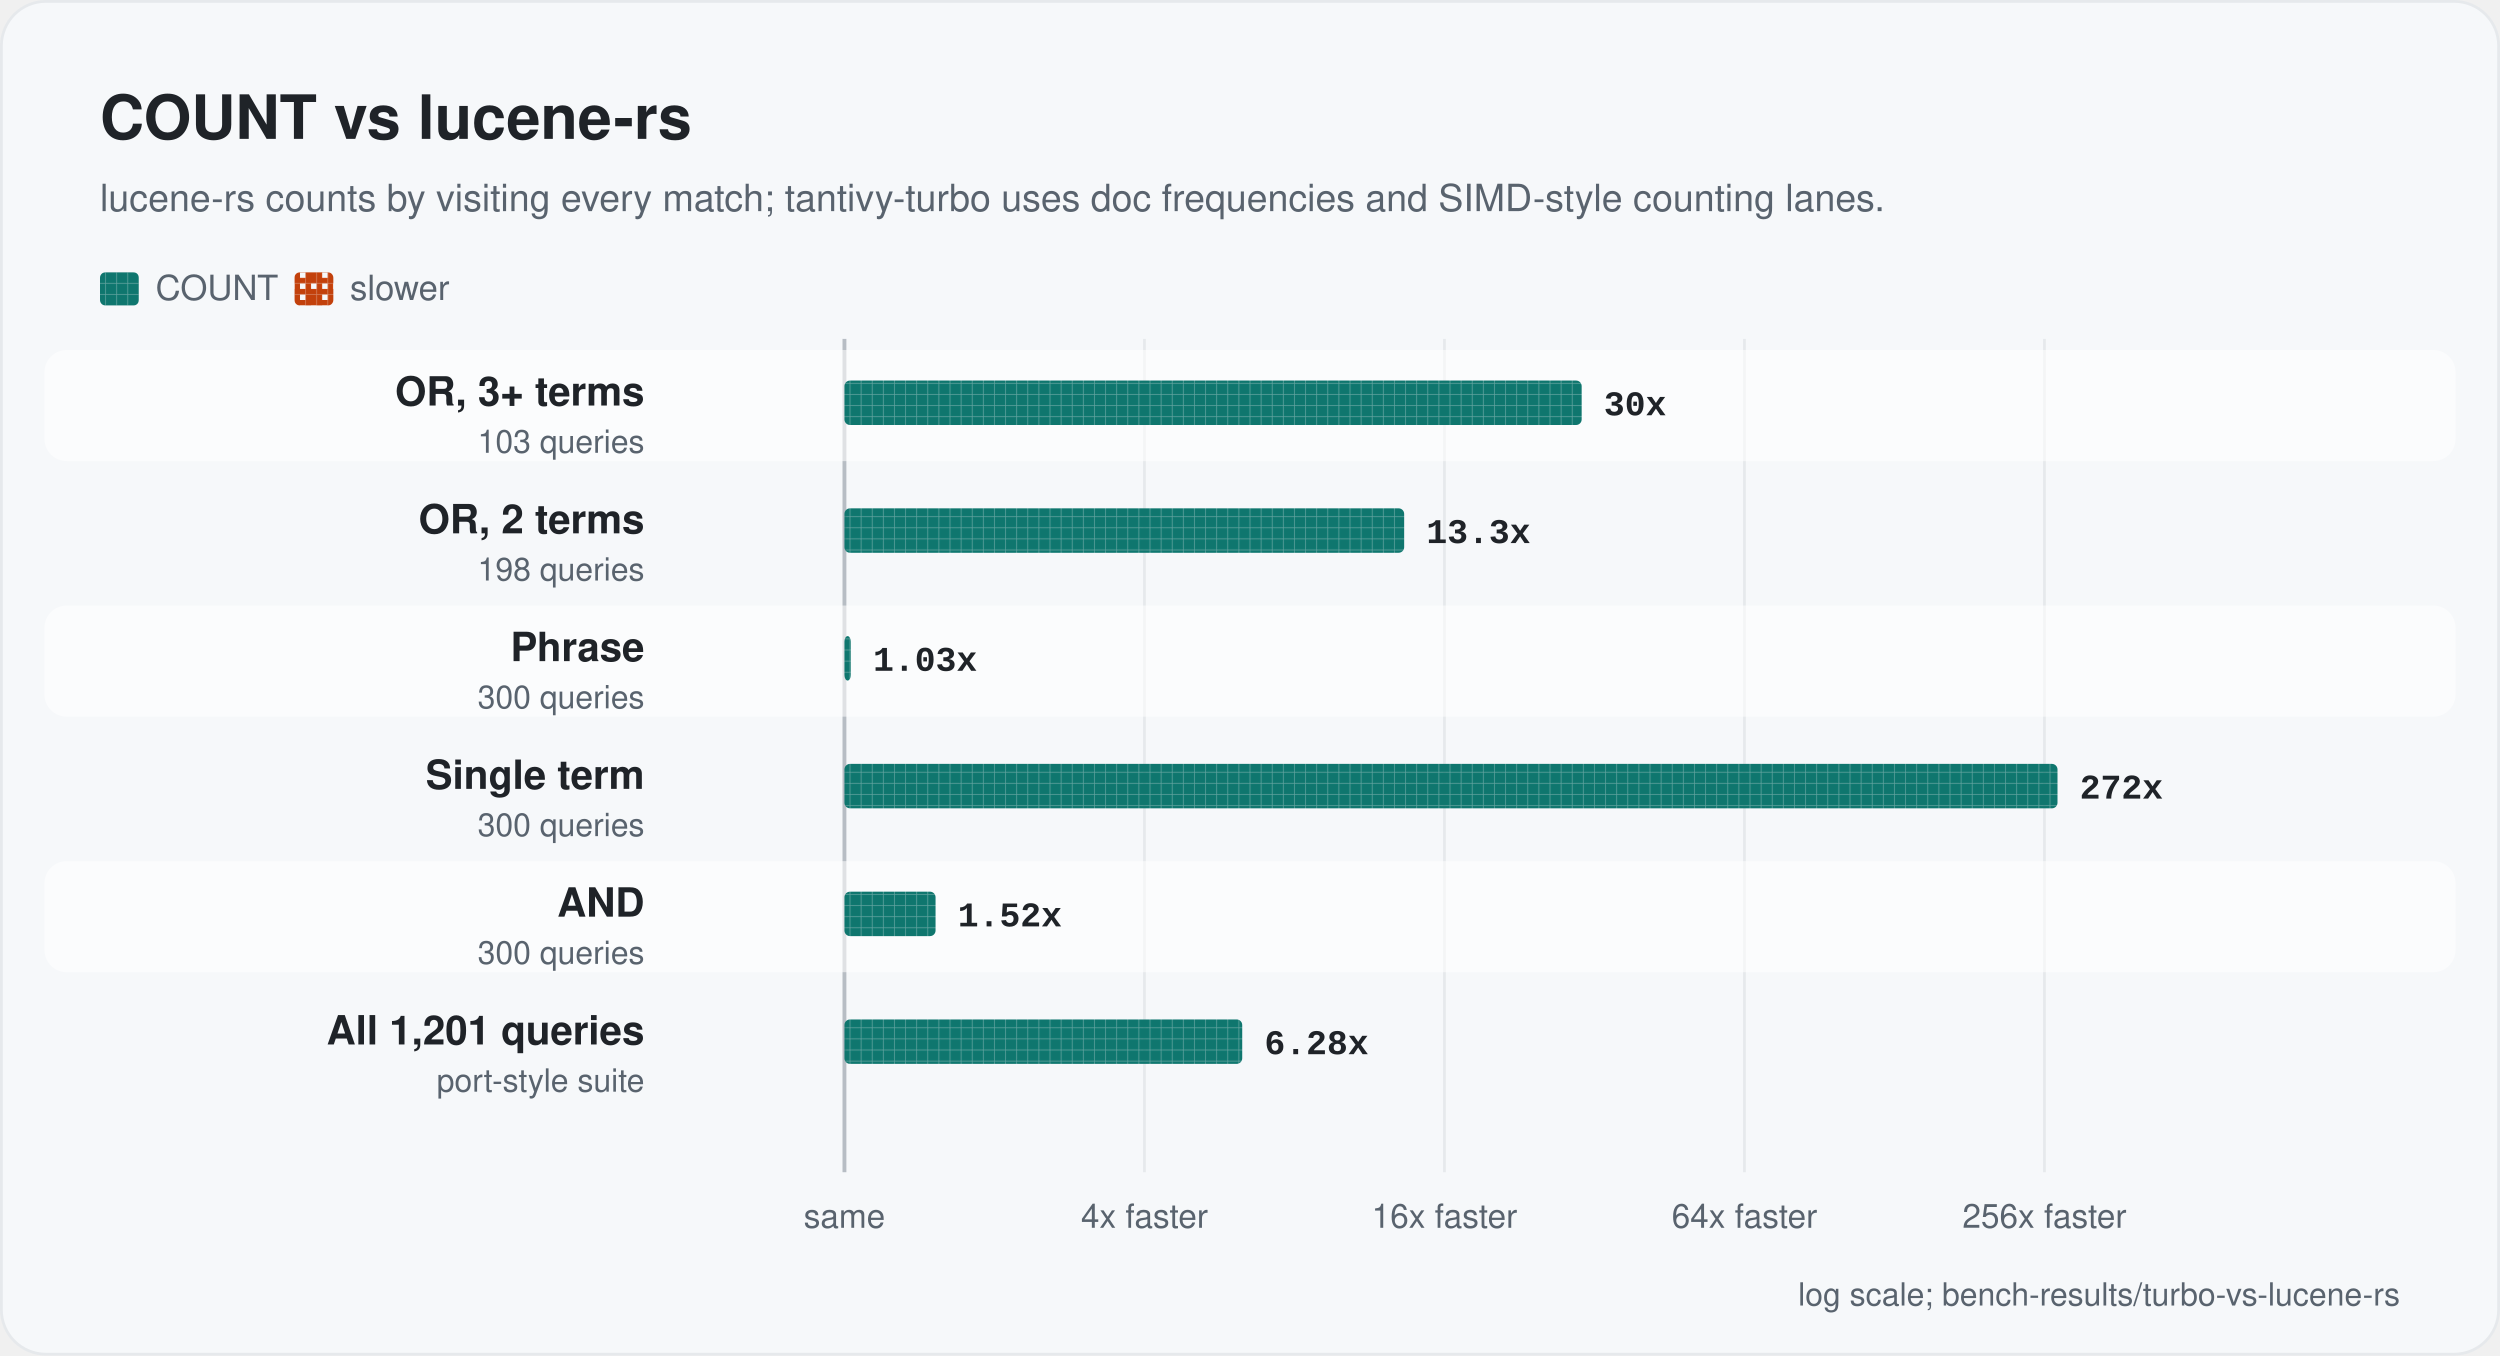
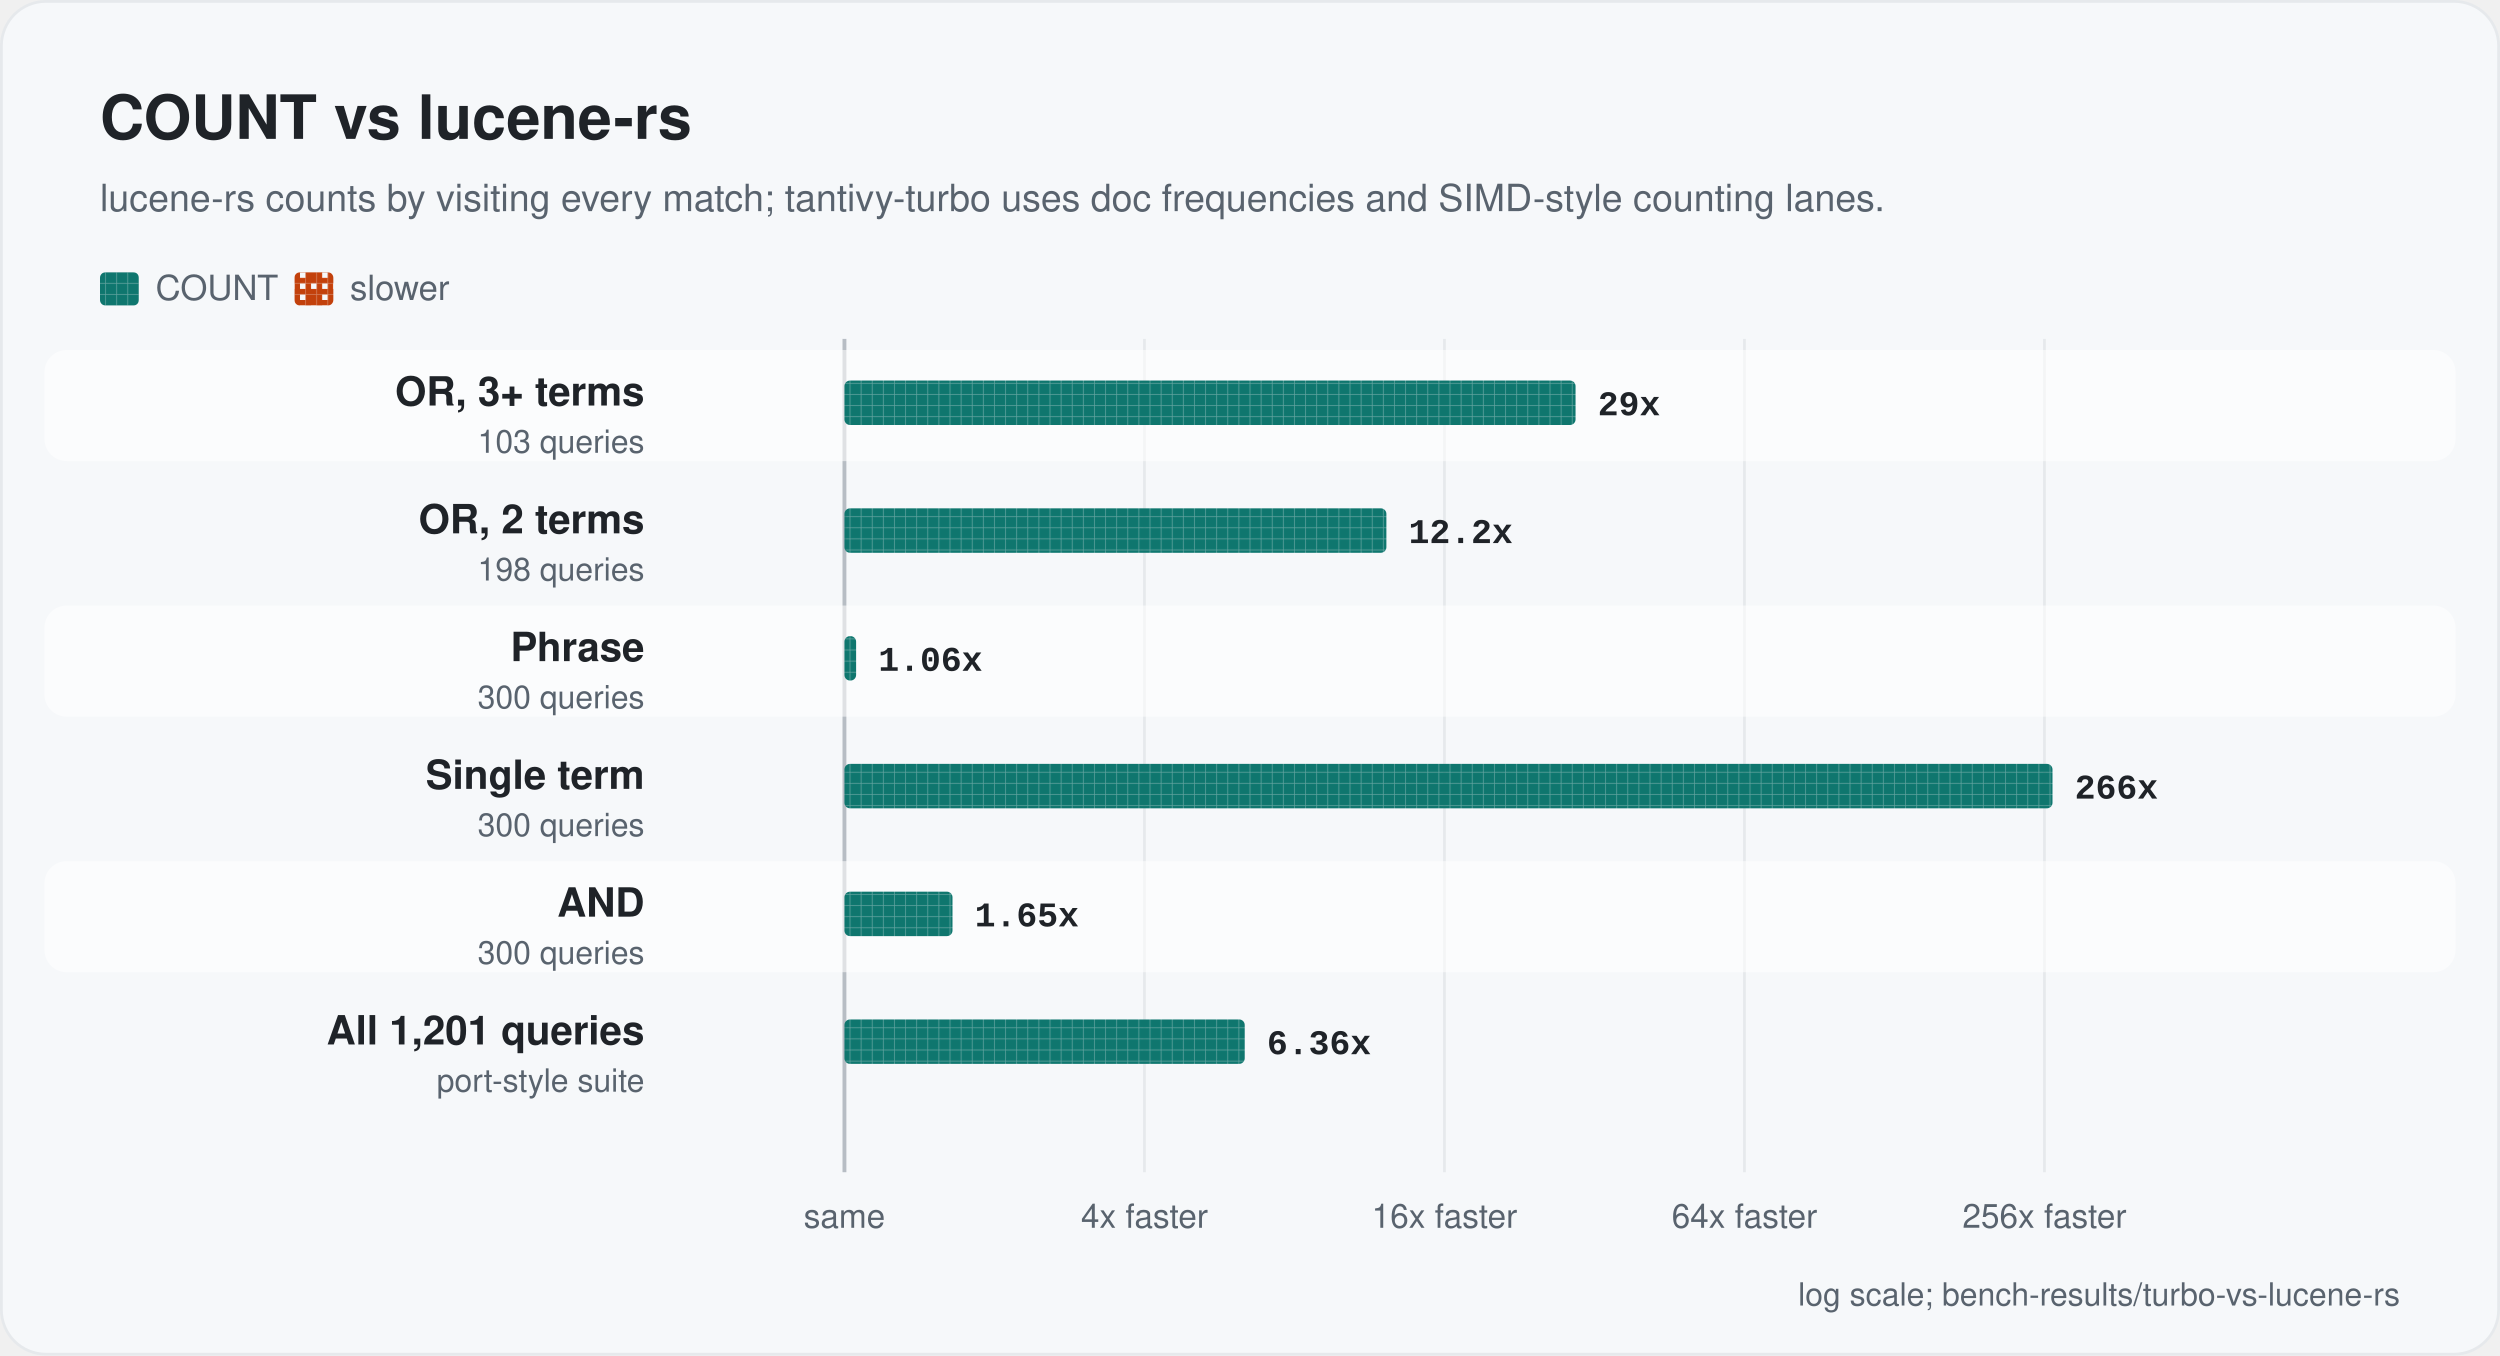
<svg xmlns="http://www.w3.org/2000/svg" width="900" height="488" viewBox="0 0 900 488">
  <defs>
    <pattern id="fast6" width="8" height="8" patternUnits="userSpaceOnUse">
      <rect x="0" y="0" width="2" height="2" fill="#4d7c0f" />
      <rect x="4" y="0" width="2" height="2" fill="#4d7c0f" />
      <rect x="2" y="2" width="2" height="2" fill="#4d7c0f" />
      <rect x="0" y="4" width="2" height="2" fill="#4d7c0f" />
      <rect x="4" y="4" width="2" height="2" fill="#4d7c0f" />
      <rect x="6" y="6" width="2" height="2" fill="#4d7c0f" />
    </pattern>
    <pattern id="fast10" width="8" height="8" patternUnits="userSpaceOnUse">
      <rect x="0" y="0" width="2" height="2" fill="#4d7c0f" />
      <rect x="2" y="0" width="2" height="2" fill="#4d7c0f" />
      <rect x="4" y="0" width="2" height="2" fill="#4d7c0f" />
      <rect x="2" y="2" width="2" height="2" fill="#4d7c0f" />
      <rect x="6" y="2" width="2" height="2" fill="#4d7c0f" />
      <rect x="0" y="4" width="2" height="2" fill="#4d7c0f" />
      <rect x="4" y="4" width="2" height="2" fill="#4d7c0f" />
      <rect x="6" y="4" width="2" height="2" fill="#4d7c0f" />
      <rect x="2" y="6" width="2" height="2" fill="#4d7c0f" />
      <rect x="6" y="6" width="2" height="2" fill="#4d7c0f" />
    </pattern>
    <pattern id="fast13" width="8" height="8" patternUnits="userSpaceOnUse">
      <rect x="0" y="0" width="2" height="2" fill="#4d7c0f" />
      <rect x="2" y="0" width="2" height="2" fill="#4d7c0f" />
      <rect x="4" y="0" width="2" height="2" fill="#4d7c0f" />
      <rect x="6" y="0" width="2" height="2" fill="#4d7c0f" />
      <rect x="0" y="2" width="2" height="2" fill="#4d7c0f" />
      <rect x="2" y="2" width="2" height="2" fill="#4d7c0f" />
      <rect x="6" y="2" width="2" height="2" fill="#4d7c0f" />
      <rect x="0" y="4" width="2" height="2" fill="#4d7c0f" />
      <rect x="2" y="4" width="2" height="2" fill="#4d7c0f" />
      <rect x="4" y="4" width="2" height="2" fill="#4d7c0f" />
      <rect x="6" y="4" width="2" height="2" fill="#4d7c0f" />
      <rect x="2" y="6" width="2" height="2" fill="#4d7c0f" />
      <rect x="6" y="6" width="2" height="2" fill="#4d7c0f" />
    </pattern>
    <pattern id="fast16" width="8" height="8" patternUnits="userSpaceOnUse">
      <rect x="0" y="0" width="2" height="2" fill="#4d7c0f" />
      <rect x="2" y="0" width="2" height="2" fill="#4d7c0f" />
      <rect x="4" y="0" width="2" height="2" fill="#4d7c0f" />
      <rect x="6" y="0" width="2" height="2" fill="#4d7c0f" />
      <rect x="0" y="2" width="2" height="2" fill="#4d7c0f" />
      <rect x="2" y="2" width="2" height="2" fill="#4d7c0f" />
      <rect x="4" y="2" width="2" height="2" fill="#4d7c0f" />
      <rect x="6" y="2" width="2" height="2" fill="#4d7c0f" />
      <rect x="0" y="4" width="2" height="2" fill="#4d7c0f" />
      <rect x="2" y="4" width="2" height="2" fill="#4d7c0f" />
      <rect x="4" y="4" width="2" height="2" fill="#4d7c0f" />
      <rect x="6" y="4" width="2" height="2" fill="#4d7c0f" />
      <rect x="0" y="6" width="2" height="2" fill="#4d7c0f" />
      <rect x="2" y="6" width="2" height="2" fill="#4d7c0f" />
      <rect x="4" y="6" width="2" height="2" fill="#4d7c0f" />
      <rect x="6" y="6" width="2" height="2" fill="#4d7c0f" />
    </pattern>
    <pattern id="fast26" width="8" height="8" patternUnits="userSpaceOnUse">
      <rect x="0" y="0" width="2" height="2" fill="#0f766e" />
      <rect x="4" y="0" width="2" height="2" fill="#0f766e" />
      <rect x="2" y="2" width="2" height="2" fill="#0f766e" />
      <rect x="0" y="4" width="2" height="2" fill="#0f766e" />
      <rect x="4" y="4" width="2" height="2" fill="#0f766e" />
      <rect x="6" y="6" width="2" height="2" fill="#0f766e" />
    </pattern>
    <pattern id="fast210" width="8" height="8" patternUnits="userSpaceOnUse">
      <rect x="0" y="0" width="2" height="2" fill="#0f766e" />
      <rect x="2" y="0" width="2" height="2" fill="#0f766e" />
      <rect x="4" y="0" width="2" height="2" fill="#0f766e" />
      <rect x="2" y="2" width="2" height="2" fill="#0f766e" />
      <rect x="6" y="2" width="2" height="2" fill="#0f766e" />
      <rect x="0" y="4" width="2" height="2" fill="#0f766e" />
      <rect x="4" y="4" width="2" height="2" fill="#0f766e" />
      <rect x="6" y="4" width="2" height="2" fill="#0f766e" />
      <rect x="2" y="6" width="2" height="2" fill="#0f766e" />
      <rect x="6" y="6" width="2" height="2" fill="#0f766e" />
    </pattern>
    <pattern id="fast213" width="8" height="8" patternUnits="userSpaceOnUse">
      <rect x="0" y="0" width="2" height="2" fill="#0f766e" />
      <rect x="2" y="0" width="2" height="2" fill="#0f766e" />
      <rect x="4" y="0" width="2" height="2" fill="#0f766e" />
      <rect x="6" y="0" width="2" height="2" fill="#0f766e" />
      <rect x="0" y="2" width="2" height="2" fill="#0f766e" />
      <rect x="2" y="2" width="2" height="2" fill="#0f766e" />
      <rect x="6" y="2" width="2" height="2" fill="#0f766e" />
      <rect x="0" y="4" width="2" height="2" fill="#0f766e" />
      <rect x="2" y="4" width="2" height="2" fill="#0f766e" />
      <rect x="4" y="4" width="2" height="2" fill="#0f766e" />
      <rect x="6" y="4" width="2" height="2" fill="#0f766e" />
      <rect x="2" y="6" width="2" height="2" fill="#0f766e" />
      <rect x="6" y="6" width="2" height="2" fill="#0f766e" />
    </pattern>
    <pattern id="fast216" width="8" height="8" patternUnits="userSpaceOnUse">
      <rect x="0" y="0" width="2" height="2" fill="#0f766e" />
      <rect x="2" y="0" width="2" height="2" fill="#0f766e" />
      <rect x="4" y="0" width="2" height="2" fill="#0f766e" />
      <rect x="6" y="0" width="2" height="2" fill="#0f766e" />
      <rect x="0" y="2" width="2" height="2" fill="#0f766e" />
      <rect x="2" y="2" width="2" height="2" fill="#0f766e" />
      <rect x="4" y="2" width="2" height="2" fill="#0f766e" />
      <rect x="6" y="2" width="2" height="2" fill="#0f766e" />
      <rect x="0" y="4" width="2" height="2" fill="#0f766e" />
      <rect x="2" y="4" width="2" height="2" fill="#0f766e" />
      <rect x="4" y="4" width="2" height="2" fill="#0f766e" />
      <rect x="6" y="4" width="2" height="2" fill="#0f766e" />
      <rect x="0" y="6" width="2" height="2" fill="#0f766e" />
      <rect x="2" y="6" width="2" height="2" fill="#0f766e" />
      <rect x="4" y="6" width="2" height="2" fill="#0f766e" />
      <rect x="6" y="6" width="2" height="2" fill="#0f766e" />
    </pattern>
    <pattern id="slow6" width="8" height="8" patternUnits="userSpaceOnUse">
      <rect x="0" y="0" width="2" height="2" fill="#c2410c" />
      <rect x="4" y="0" width="2" height="2" fill="#c2410c" />
      <rect x="2" y="2" width="2" height="2" fill="#c2410c" />
      <rect x="0" y="4" width="2" height="2" fill="#c2410c" />
      <rect x="4" y="4" width="2" height="2" fill="#c2410c" />
      <rect x="6" y="6" width="2" height="2" fill="#c2410c" />
    </pattern>
    <pattern id="slow10" width="8" height="8" patternUnits="userSpaceOnUse">
      <rect x="0" y="0" width="2" height="2" fill="#c2410c" />
      <rect x="2" y="0" width="2" height="2" fill="#c2410c" />
      <rect x="4" y="0" width="2" height="2" fill="#c2410c" />
      <rect x="2" y="2" width="2" height="2" fill="#c2410c" />
      <rect x="6" y="2" width="2" height="2" fill="#c2410c" />
      <rect x="0" y="4" width="2" height="2" fill="#c2410c" />
      <rect x="4" y="4" width="2" height="2" fill="#c2410c" />
      <rect x="6" y="4" width="2" height="2" fill="#c2410c" />
      <rect x="2" y="6" width="2" height="2" fill="#c2410c" />
      <rect x="6" y="6" width="2" height="2" fill="#c2410c" />
    </pattern>
    <pattern id="slow13" width="8" height="8" patternUnits="userSpaceOnUse">
      <rect x="0" y="0" width="2" height="2" fill="#c2410c" />
      <rect x="2" y="0" width="2" height="2" fill="#c2410c" />
      <rect x="4" y="0" width="2" height="2" fill="#c2410c" />
      <rect x="6" y="0" width="2" height="2" fill="#c2410c" />
      <rect x="0" y="2" width="2" height="2" fill="#c2410c" />
      <rect x="2" y="2" width="2" height="2" fill="#c2410c" />
      <rect x="6" y="2" width="2" height="2" fill="#c2410c" />
      <rect x="0" y="4" width="2" height="2" fill="#c2410c" />
      <rect x="2" y="4" width="2" height="2" fill="#c2410c" />
      <rect x="4" y="4" width="2" height="2" fill="#c2410c" />
      <rect x="6" y="4" width="2" height="2" fill="#c2410c" />
      <rect x="2" y="6" width="2" height="2" fill="#c2410c" />
      <rect x="6" y="6" width="2" height="2" fill="#c2410c" />
    </pattern>
    <pattern id="slow16" width="8" height="8" patternUnits="userSpaceOnUse">
      <rect x="0" y="0" width="2" height="2" fill="#c2410c" />
      <rect x="2" y="0" width="2" height="2" fill="#c2410c" />
      <rect x="4" y="0" width="2" height="2" fill="#c2410c" />
      <rect x="6" y="0" width="2" height="2" fill="#c2410c" />
      <rect x="0" y="2" width="2" height="2" fill="#c2410c" />
      <rect x="2" y="2" width="2" height="2" fill="#c2410c" />
      <rect x="4" y="2" width="2" height="2" fill="#c2410c" />
      <rect x="6" y="2" width="2" height="2" fill="#c2410c" />
      <rect x="0" y="4" width="2" height="2" fill="#c2410c" />
      <rect x="2" y="4" width="2" height="2" fill="#c2410c" />
      <rect x="4" y="4" width="2" height="2" fill="#c2410c" />
      <rect x="6" y="4" width="2" height="2" fill="#c2410c" />
      <rect x="0" y="6" width="2" height="2" fill="#c2410c" />
      <rect x="2" y="6" width="2" height="2" fill="#c2410c" />
      <rect x="4" y="6" width="2" height="2" fill="#c2410c" />
      <rect x="6" y="6" width="2" height="2" fill="#c2410c" />
    </pattern>
    <pattern id="neutral6" width="8" height="8" patternUnits="userSpaceOnUse">
      <rect x="0" y="0" width="2" height="2" fill="#8c959f" />
      <rect x="4" y="0" width="2" height="2" fill="#8c959f" />
      <rect x="2" y="2" width="2" height="2" fill="#8c959f" />
      <rect x="0" y="4" width="2" height="2" fill="#8c959f" />
      <rect x="4" y="4" width="2" height="2" fill="#8c959f" />
      <rect x="6" y="6" width="2" height="2" fill="#8c959f" />
    </pattern>
    <pattern id="neutral10" width="8" height="8" patternUnits="userSpaceOnUse">
      <rect x="0" y="0" width="2" height="2" fill="#8c959f" />
      <rect x="2" y="0" width="2" height="2" fill="#8c959f" />
      <rect x="4" y="0" width="2" height="2" fill="#8c959f" />
      <rect x="2" y="2" width="2" height="2" fill="#8c959f" />
      <rect x="6" y="2" width="2" height="2" fill="#8c959f" />
      <rect x="0" y="4" width="2" height="2" fill="#8c959f" />
      <rect x="4" y="4" width="2" height="2" fill="#8c959f" />
      <rect x="6" y="4" width="2" height="2" fill="#8c959f" />
      <rect x="2" y="6" width="2" height="2" fill="#8c959f" />
      <rect x="6" y="6" width="2" height="2" fill="#8c959f" />
    </pattern>
    <pattern id="neutral13" width="8" height="8" patternUnits="userSpaceOnUse">
      <rect x="0" y="0" width="2" height="2" fill="#8c959f" />
      <rect x="2" y="0" width="2" height="2" fill="#8c959f" />
      <rect x="4" y="0" width="2" height="2" fill="#8c959f" />
      <rect x="6" y="0" width="2" height="2" fill="#8c959f" />
      <rect x="0" y="2" width="2" height="2" fill="#8c959f" />
      <rect x="2" y="2" width="2" height="2" fill="#8c959f" />
      <rect x="6" y="2" width="2" height="2" fill="#8c959f" />
      <rect x="0" y="4" width="2" height="2" fill="#8c959f" />
      <rect x="2" y="4" width="2" height="2" fill="#8c959f" />
      <rect x="4" y="4" width="2" height="2" fill="#8c959f" />
      <rect x="6" y="4" width="2" height="2" fill="#8c959f" />
      <rect x="2" y="6" width="2" height="2" fill="#8c959f" />
      <rect x="6" y="6" width="2" height="2" fill="#8c959f" />
    </pattern>
    <pattern id="neutral16" width="8" height="8" patternUnits="userSpaceOnUse">
      <rect x="0" y="0" width="2" height="2" fill="#8c959f" />
      <rect x="2" y="0" width="2" height="2" fill="#8c959f" />
      <rect x="4" y="0" width="2" height="2" fill="#8c959f" />
      <rect x="6" y="0" width="2" height="2" fill="#8c959f" />
      <rect x="0" y="2" width="2" height="2" fill="#8c959f" />
      <rect x="2" y="2" width="2" height="2" fill="#8c959f" />
      <rect x="4" y="2" width="2" height="2" fill="#8c959f" />
      <rect x="6" y="2" width="2" height="2" fill="#8c959f" />
      <rect x="0" y="4" width="2" height="2" fill="#8c959f" />
      <rect x="2" y="4" width="2" height="2" fill="#8c959f" />
      <rect x="4" y="4" width="2" height="2" fill="#8c959f" />
      <rect x="6" y="4" width="2" height="2" fill="#8c959f" />
      <rect x="0" y="6" width="2" height="2" fill="#8c959f" />
      <rect x="2" y="6" width="2" height="2" fill="#8c959f" />
      <rect x="4" y="6" width="2" height="2" fill="#8c959f" />
      <rect x="6" y="6" width="2" height="2" fill="#8c959f" />
    </pattern>
    <pattern id="ink6" width="8" height="8" patternUnits="userSpaceOnUse">
      <rect x="0" y="0" width="2" height="2" fill="#1f2328" />
      <rect x="4" y="0" width="2" height="2" fill="#1f2328" />
      <rect x="2" y="2" width="2" height="2" fill="#1f2328" />
      <rect x="0" y="4" width="2" height="2" fill="#1f2328" />
      <rect x="4" y="4" width="2" height="2" fill="#1f2328" />
      <rect x="6" y="6" width="2" height="2" fill="#1f2328" />
    </pattern>
    <pattern id="ink10" width="8" height="8" patternUnits="userSpaceOnUse">
      <rect x="0" y="0" width="2" height="2" fill="#1f2328" />
      <rect x="2" y="0" width="2" height="2" fill="#1f2328" />
      <rect x="4" y="0" width="2" height="2" fill="#1f2328" />
      <rect x="2" y="2" width="2" height="2" fill="#1f2328" />
      <rect x="6" y="2" width="2" height="2" fill="#1f2328" />
      <rect x="0" y="4" width="2" height="2" fill="#1f2328" />
      <rect x="4" y="4" width="2" height="2" fill="#1f2328" />
      <rect x="6" y="4" width="2" height="2" fill="#1f2328" />
      <rect x="2" y="6" width="2" height="2" fill="#1f2328" />
      <rect x="6" y="6" width="2" height="2" fill="#1f2328" />
    </pattern>
    <pattern id="ink13" width="8" height="8" patternUnits="userSpaceOnUse">
      <rect x="0" y="0" width="2" height="2" fill="#1f2328" />
      <rect x="2" y="0" width="2" height="2" fill="#1f2328" />
      <rect x="4" y="0" width="2" height="2" fill="#1f2328" />
      <rect x="6" y="0" width="2" height="2" fill="#1f2328" />
      <rect x="0" y="2" width="2" height="2" fill="#1f2328" />
      <rect x="2" y="2" width="2" height="2" fill="#1f2328" />
      <rect x="6" y="2" width="2" height="2" fill="#1f2328" />
      <rect x="0" y="4" width="2" height="2" fill="#1f2328" />
      <rect x="2" y="4" width="2" height="2" fill="#1f2328" />
      <rect x="4" y="4" width="2" height="2" fill="#1f2328" />
      <rect x="6" y="4" width="2" height="2" fill="#1f2328" />
      <rect x="2" y="6" width="2" height="2" fill="#1f2328" />
      <rect x="6" y="6" width="2" height="2" fill="#1f2328" />
    </pattern>
    <pattern id="ink16" width="8" height="8" patternUnits="userSpaceOnUse">
      <rect x="0" y="0" width="2" height="2" fill="#1f2328" />
      <rect x="2" y="0" width="2" height="2" fill="#1f2328" />
      <rect x="4" y="0" width="2" height="2" fill="#1f2328" />
      <rect x="6" y="0" width="2" height="2" fill="#1f2328" />
      <rect x="0" y="2" width="2" height="2" fill="#1f2328" />
      <rect x="2" y="2" width="2" height="2" fill="#1f2328" />
      <rect x="4" y="2" width="2" height="2" fill="#1f2328" />
      <rect x="6" y="2" width="2" height="2" fill="#1f2328" />
      <rect x="0" y="4" width="2" height="2" fill="#1f2328" />
      <rect x="2" y="4" width="2" height="2" fill="#1f2328" />
      <rect x="4" y="4" width="2" height="2" fill="#1f2328" />
      <rect x="6" y="4" width="2" height="2" fill="#1f2328" />
      <rect x="0" y="6" width="2" height="2" fill="#1f2328" />
      <rect x="2" y="6" width="2" height="2" fill="#1f2328" />
      <rect x="4" y="6" width="2" height="2" fill="#1f2328" />
      <rect x="6" y="6" width="2" height="2" fill="#1f2328" />
    </pattern>
  </defs>
  <rect x="0.5" y="0.5" width="899" height="487" rx="16" fill="#f6f8fa" stroke="#e6e9ec" />
  <text x="36.0" y="50.0" font-size="22" font-weight="650" fill="#1f2328" text-anchor="start" font-family="-apple-system, BlinkMacSystemFont, 'Segoe UI', Helvetica, Arial, sans-serif" opacity="1">COUNT vs lucene-rs</text>
  <text x="36.0" y="76.0" font-size="13.5" font-weight="400" fill="#59636e" text-anchor="start" font-family="-apple-system, BlinkMacSystemFont, 'Segoe UI', Helvetica, Arial, sans-serif" opacity="1">lucene-rs counts by visiting every match; tantivy-turbo uses doc frequencies and SIMD-style counting lanes.</text>
  <rect x="36" y="98" width="14" height="12" rx="2" fill="url(#fast216)" />
  <text x="56.0" y="108.0" font-size="12.5" font-weight="400" fill="#59636e" text-anchor="start" font-family="-apple-system, BlinkMacSystemFont, 'Segoe UI', Helvetica, Arial, sans-serif" opacity="1">COUNT</text>
  <rect x="106.0" y="98" width="14" height="12" rx="2" fill="url(#slow13)" />
  <text x="126.0" y="108.0" font-size="12.5" font-weight="400" fill="#59636e" text-anchor="start" font-family="-apple-system, BlinkMacSystemFont, 'Segoe UI', Helvetica, Arial, sans-serif" opacity="1">slower</text>
  <line x1="304.0" y1="122" x2="304.0" y2="422" stroke="#b7bdc4" stroke-width="1.4" />
  <text x="304.0" y="442.0" font-size="12" font-weight="400" fill="#59636e" text-anchor="middle" font-family="-apple-system, BlinkMacSystemFont, 'Segoe UI', Helvetica, Arial, sans-serif" opacity="1">same</text>
  <line x1="412.0" y1="122" x2="412.0" y2="422" stroke="#e6e9ec" stroke-width="1" />
  <text x="412.0" y="442.0" font-size="12" font-weight="400" fill="#59636e" text-anchor="middle" font-family="-apple-system, BlinkMacSystemFont, 'Segoe UI', Helvetica, Arial, sans-serif" opacity="1">4x faster</text>
  <line x1="520.0" y1="122" x2="520.0" y2="422" stroke="#e6e9ec" stroke-width="1" />
  <text x="520.0" y="442.0" font-size="12" font-weight="400" fill="#59636e" text-anchor="middle" font-family="-apple-system, BlinkMacSystemFont, 'Segoe UI', Helvetica, Arial, sans-serif" opacity="1">16x faster</text>
  <line x1="628.0" y1="122" x2="628.0" y2="422" stroke="#e6e9ec" stroke-width="1" />
  <text x="628.0" y="442.0" font-size="12" font-weight="400" fill="#59636e" text-anchor="middle" font-family="-apple-system, BlinkMacSystemFont, 'Segoe UI', Helvetica, Arial, sans-serif" opacity="1">64x faster</text>
  <line x1="736.0" y1="122" x2="736.0" y2="422" stroke="#e6e9ec" stroke-width="1" />
  <text x="736.0" y="442.0" font-size="12" font-weight="400" fill="#59636e" text-anchor="middle" font-family="-apple-system, BlinkMacSystemFont, 'Segoe UI', Helvetica, Arial, sans-serif" opacity="1">256x faster</text>
  <rect x="16" y="126" width="868" height="40" rx="8" fill="#ffffff" opacity="0.55" />
  <text x="232.0" y="146.0" font-size="14.5" font-weight="550" fill="#1f2328" text-anchor="end" font-family="-apple-system, BlinkMacSystemFont, 'Segoe UI', Helvetica, Arial, sans-serif" opacity="1">OR, 3+ terms</text>
  <text x="232.0" y="163.0" font-size="11.5" font-weight="400" fill="#59636e" text-anchor="end" font-family="-apple-system, BlinkMacSystemFont, 'Segoe UI', Helvetica, Arial, sans-serif" opacity="1">103 queries</text>
-   <rect x="304.0" y="137" width="265.4" height="16" rx="2" fill="url(#fast216)" />
-   <text x="577.4" y="149.5" font-size="12.5" font-weight="600" fill="#1f2328" text-anchor="start" font-family="ui-monospace, SFMono-Regular, Menlo, Consolas, 'Liberation Mono', monospace" opacity="1">30x</text>
+   <rect x="304.0" y="137" width="263.2" height="16" rx="2" fill="url(#fast216)" />
+   <text x="575.2" y="149.5" font-size="12.5" font-weight="600" fill="#1f2328" text-anchor="start" font-family="ui-monospace, SFMono-Regular, Menlo, Consolas, 'Liberation Mono', monospace" opacity="1">29x</text>
  <text x="232.0" y="192.0" font-size="14.5" font-weight="550" fill="#1f2328" text-anchor="end" font-family="-apple-system, BlinkMacSystemFont, 'Segoe UI', Helvetica, Arial, sans-serif" opacity="1">OR, 2 terms</text>
  <text x="232.0" y="209.0" font-size="11.5" font-weight="400" fill="#59636e" text-anchor="end" font-family="-apple-system, BlinkMacSystemFont, 'Segoe UI', Helvetica, Arial, sans-serif" opacity="1">198 queries</text>
-   <rect x="304.0" y="183" width="201.5" height="16" rx="2" fill="url(#fast216)" />
-   <text x="513.5" y="195.5" font-size="12.5" font-weight="600" fill="#1f2328" text-anchor="start" font-family="ui-monospace, SFMono-Regular, Menlo, Consolas, 'Liberation Mono', monospace" opacity="1">13.3x</text>
+   <rect x="304.0" y="183" width="195.1" height="16" rx="2" fill="url(#fast216)" />
+   <text x="507.1" y="195.5" font-size="12.5" font-weight="600" fill="#1f2328" text-anchor="start" font-family="ui-monospace, SFMono-Regular, Menlo, Consolas, 'Liberation Mono', monospace" opacity="1">12.2x</text>
  <rect x="16" y="218" width="868" height="40" rx="8" fill="#ffffff" opacity="0.55" />
  <text x="232.0" y="238.0" font-size="14.5" font-weight="550" fill="#1f2328" text-anchor="end" font-family="-apple-system, BlinkMacSystemFont, 'Segoe UI', Helvetica, Arial, sans-serif" opacity="1">Phrase</text>
  <text x="232.0" y="255.0" font-size="11.5" font-weight="400" fill="#59636e" text-anchor="end" font-family="-apple-system, BlinkMacSystemFont, 'Segoe UI', Helvetica, Arial, sans-serif" opacity="1">300 queries</text>
-   <rect x="304.0" y="229" width="2.3" height="16" rx="2" fill="url(#fast216)" />
-   <text x="314.3" y="241.5" font-size="12.5" font-weight="600" fill="#1f2328" text-anchor="start" font-family="ui-monospace, SFMono-Regular, Menlo, Consolas, 'Liberation Mono', monospace" opacity="1">1.03x</text>
+   <rect x="304.0" y="229" width="4.2" height="16" rx="2" fill="url(#fast216)" />
+   <text x="316.2" y="241.5" font-size="12.5" font-weight="600" fill="#1f2328" text-anchor="start" font-family="ui-monospace, SFMono-Regular, Menlo, Consolas, 'Liberation Mono', monospace" opacity="1">1.06x</text>
  <text x="232.0" y="284.0" font-size="14.5" font-weight="550" fill="#1f2328" text-anchor="end" font-family="-apple-system, BlinkMacSystemFont, 'Segoe UI', Helvetica, Arial, sans-serif" opacity="1">Single term</text>
  <text x="232.0" y="301.0" font-size="11.5" font-weight="400" fill="#59636e" text-anchor="end" font-family="-apple-system, BlinkMacSystemFont, 'Segoe UI', Helvetica, Arial, sans-serif" opacity="1">300 queries</text>
-   <rect x="304.0" y="275" width="436.7" height="16" rx="2" fill="url(#fast216)" />
-   <text x="748.7" y="287.5" font-size="12.5" font-weight="600" fill="#1f2328" text-anchor="start" font-family="ui-monospace, SFMono-Regular, Menlo, Consolas, 'Liberation Mono', monospace" opacity="1">272x</text>
+   <rect x="304.0" y="275" width="434.9" height="16" rx="2" fill="url(#fast216)" />
+   <text x="746.9" y="287.5" font-size="12.5" font-weight="600" fill="#1f2328" text-anchor="start" font-family="ui-monospace, SFMono-Regular, Menlo, Consolas, 'Liberation Mono', monospace" opacity="1">266x</text>
  <rect x="16" y="310" width="868" height="40" rx="8" fill="#ffffff" opacity="0.55" />
  <text x="232.0" y="330.0" font-size="14.5" font-weight="550" fill="#1f2328" text-anchor="end" font-family="-apple-system, BlinkMacSystemFont, 'Segoe UI', Helvetica, Arial, sans-serif" opacity="1">AND</text>
  <text x="232.0" y="347.0" font-size="11.5" font-weight="400" fill="#59636e" text-anchor="end" font-family="-apple-system, BlinkMacSystemFont, 'Segoe UI', Helvetica, Arial, sans-serif" opacity="1">300 queries</text>
-   <rect x="304.0" y="321" width="32.8" height="16" rx="2" fill="url(#fast216)" />
-   <text x="344.8" y="333.5" font-size="12.5" font-weight="600" fill="#1f2328" text-anchor="start" font-family="ui-monospace, SFMono-Regular, Menlo, Consolas, 'Liberation Mono', monospace" opacity="1">1.52x</text>
+   <rect x="304.0" y="321" width="38.9" height="16" rx="2" fill="url(#fast216)" />
+   <text x="350.9" y="333.5" font-size="12.5" font-weight="600" fill="#1f2328" text-anchor="start" font-family="ui-monospace, SFMono-Regular, Menlo, Consolas, 'Liberation Mono', monospace" opacity="1">1.65x</text>
  <text x="232.0" y="376.0" font-size="14.5" font-weight="550" fill="#1f2328" text-anchor="end" font-family="-apple-system, BlinkMacSystemFont, 'Segoe UI', Helvetica, Arial, sans-serif" opacity="1">All 1,201 queries</text>
  <text x="232.0" y="393.0" font-size="11.5" font-weight="400" fill="#59636e" text-anchor="end" font-family="-apple-system, BlinkMacSystemFont, 'Segoe UI', Helvetica, Arial, sans-serif" opacity="1">port-style suite</text>
-   <rect x="304.0" y="367" width="143.2" height="16" rx="2" fill="url(#fast216)" />
-   <text x="455.2" y="379.5" font-size="12.5" font-weight="600" fill="#1f2328" text-anchor="start" font-family="ui-monospace, SFMono-Regular, Menlo, Consolas, 'Liberation Mono', monospace" opacity="1">6.28x</text>
+   <rect x="304.0" y="367" width="144.1" height="16" rx="2" fill="url(#fast216)" />
+   <text x="456.1" y="379.5" font-size="12.5" font-weight="600" fill="#1f2328" text-anchor="start" font-family="ui-monospace, SFMono-Regular, Menlo, Consolas, 'Liberation Mono', monospace" opacity="1">6.36x</text>
  <text x="864.0" y="470.0" font-size="11.5" font-weight="400" fill="#59636e" text-anchor="end" font-family="-apple-system, BlinkMacSystemFont, 'Segoe UI', Helvetica, Arial, sans-serif" opacity="1">log scale; bench-results/turbo-vs-lucene-rs</text>
</svg>
